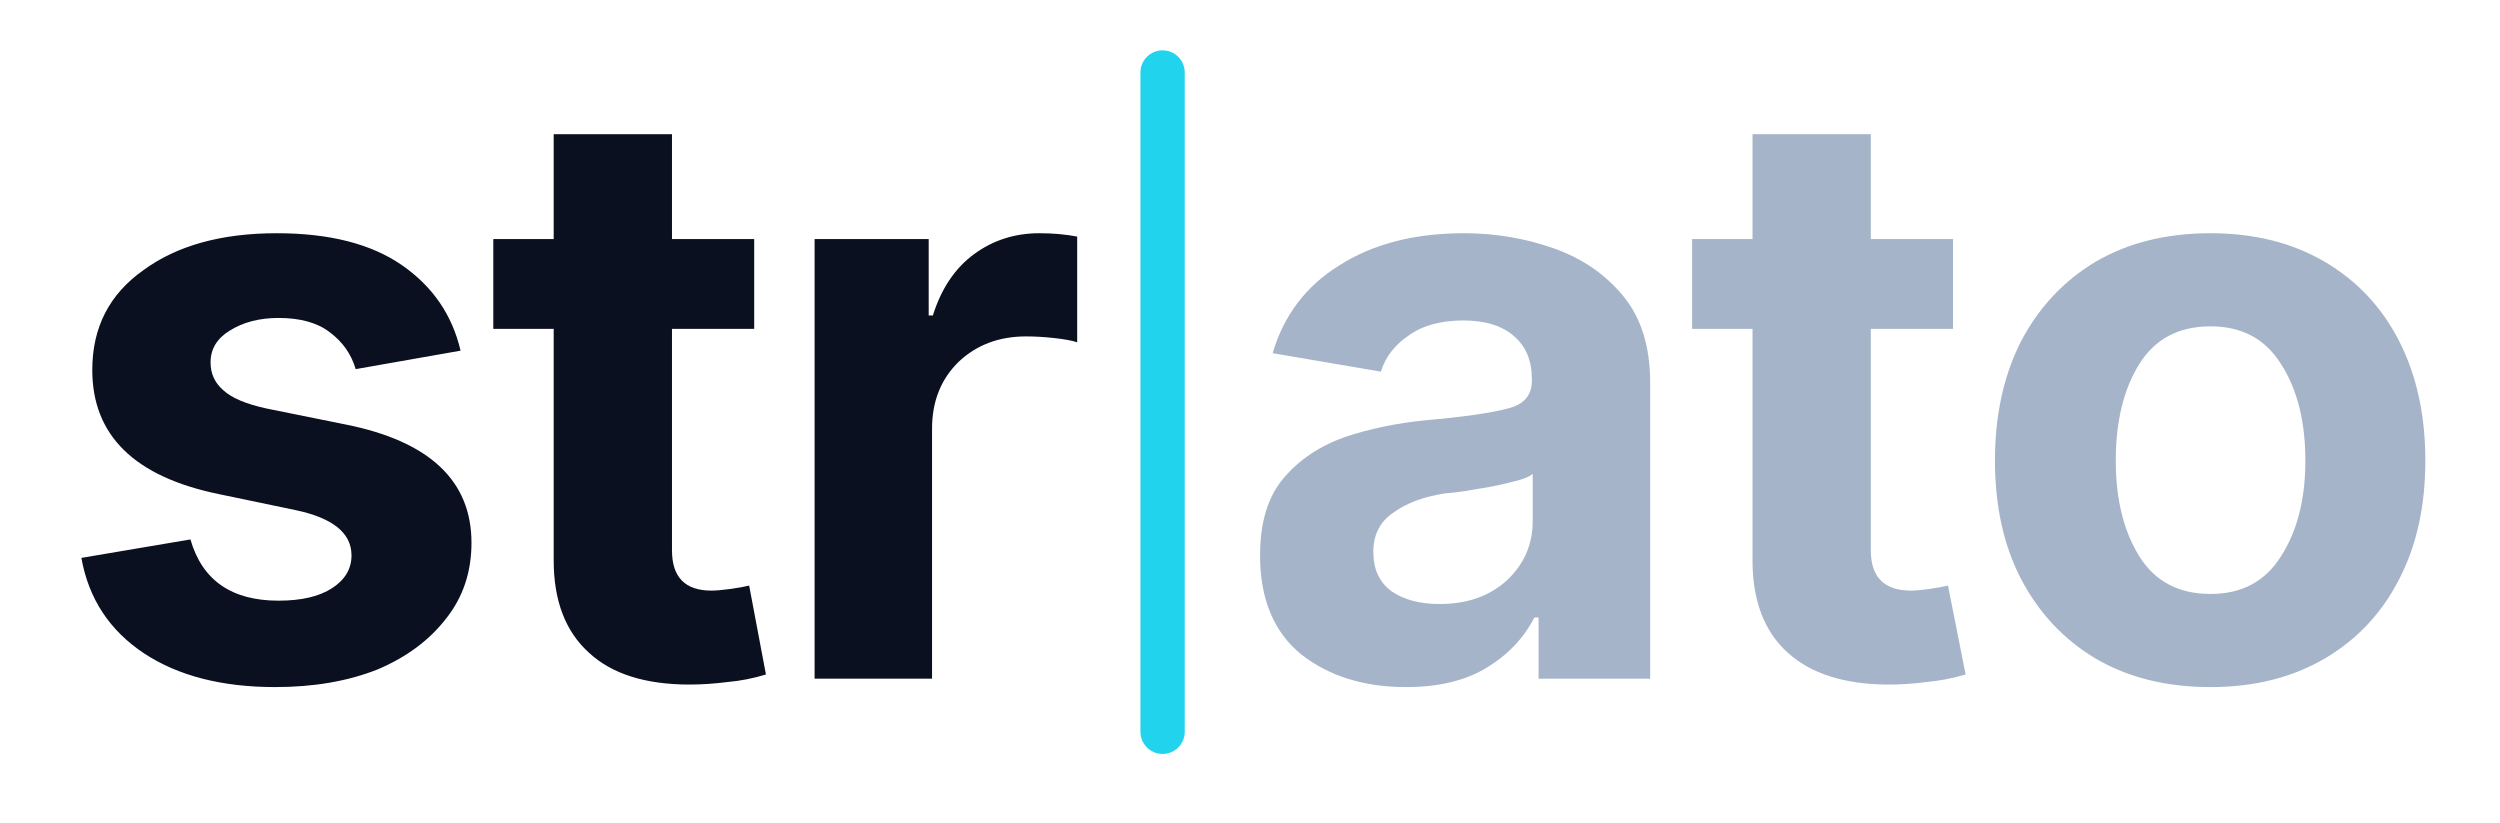
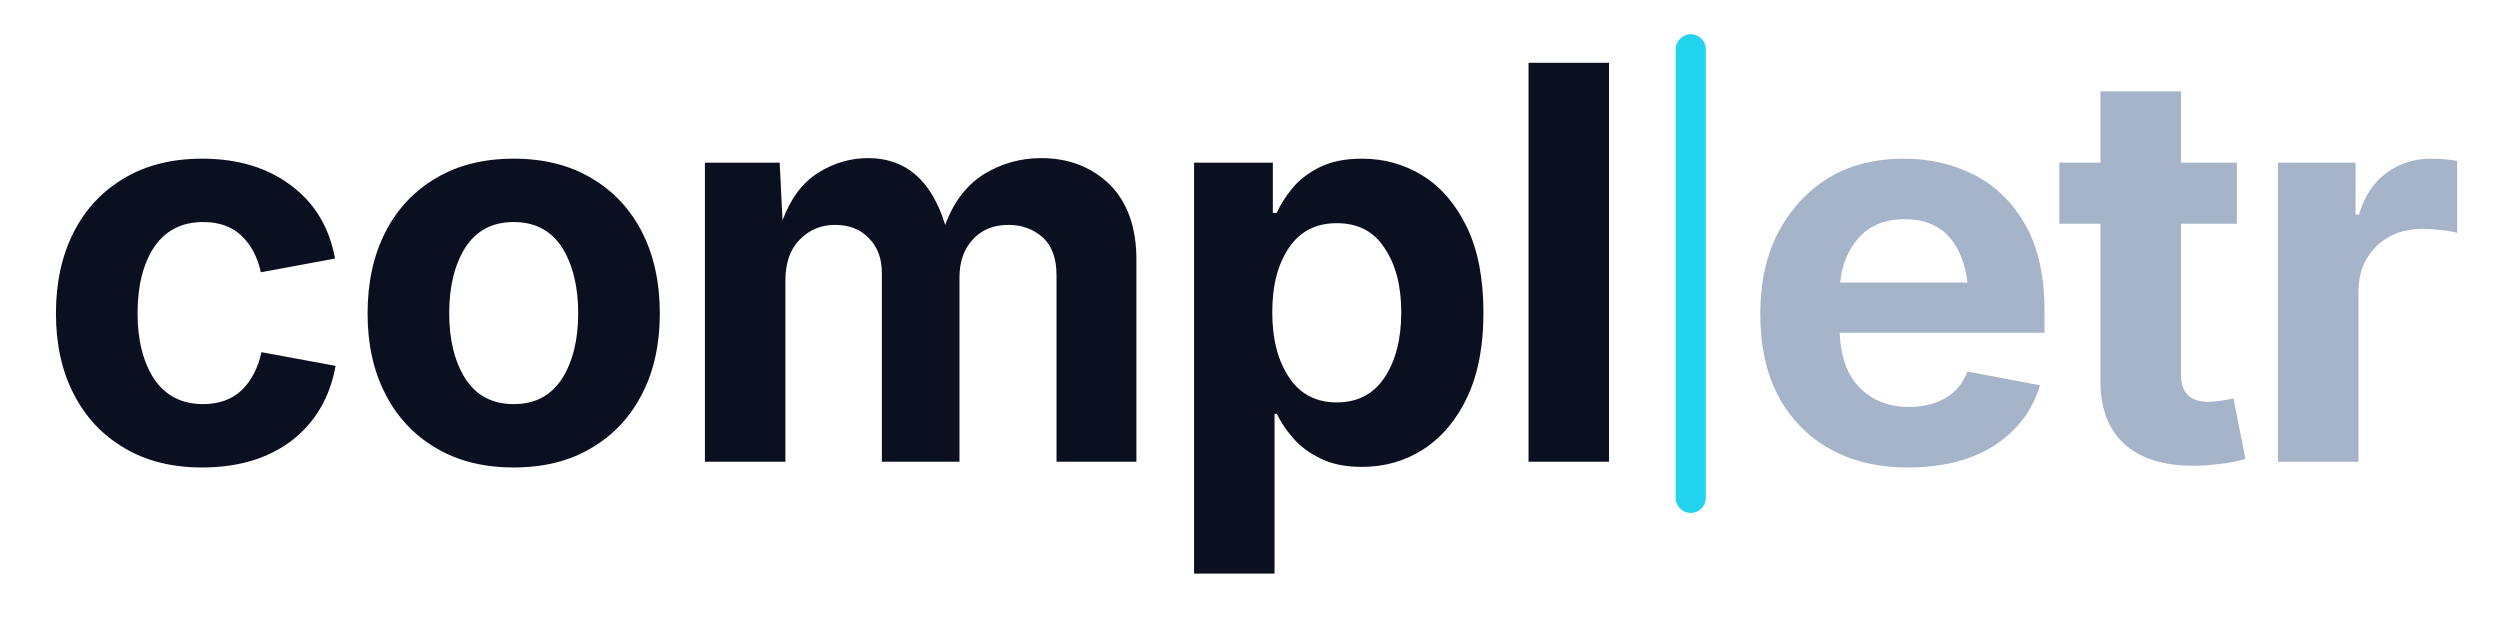
- <svg xmlns="http://www.w3.org/2000/svg" viewBox="0 0 298 98" width="298" height="98" role="img" aria-label="strato">
+ <svg xmlns="http://www.w3.org/2000/svg" viewBox="0 0 438 109" width="438" height="109" role="img" aria-label="completr">
  <defs>
    <linearGradient id="g" x1="0" y1="1" x2="1" y2="0">
      <stop offset="0" stop-color="#4F46E5" />
      <stop offset="1" stop-color="#06B6D4" />
    </linearGradient>
  </defs>
-   <path d="M32.8 81.9Q23.3 81.9 17.2 77.9Q11 73.8 9.7 66.5L22.7 64.3Q24.8 71.6 33.2 71.6Q37.3 71.6 39.6 70.1Q41.9 68.6 41.9 66.2Q41.9 62.2 35.2 60.8L26.1 58.9Q11 55.8 11 44.1Q11 36.5 17.1 32.2Q23.1 27.8 33 27.8Q42.4 27.8 47.9 31.6Q53.4 35.4 54.9 41.8L42.4 44Q41.6 41.3 39.3 39.6Q37.1 37.9 33.2 37.9Q29.8 37.9 27.4 39.4Q25.1 40.8 25.1 43.2Q25.1 45.2 26.6 46.5Q28.1 47.9 31.8 48.7L41.2 50.6Q56.2 53.6 56.2 64.7Q56.2 69.9 53.2 73.7Q50.2 77.6 45 79.8Q39.7 81.9 32.8 81.9ZM89.9 28.5V39.2H80.1V65.6Q80.1 70.4 84.8 70.4Q85.6 70.4 87.1 70.2Q88.5 70 89.3 69.8L91.3 80.4Q89 81.1 86.7 81.3Q84.3 81.6 82.2 81.6Q74.3 81.6 70.2 77.8Q66 74 66 66.8V39.2H58.8V28.5H66V16H80.1V28.5ZM97.1 80.9V28.5H110.7V37.6H111.2Q112.7 32.8 116.1 30.3Q119.5 27.8 123.9 27.8Q126.3 27.8 128.4 28.2V40.8Q127.5 40.5 125.7 40.3Q123.9 40.1 122.3 40.1Q117.5 40.1 114.3 43.1Q111.1 46.2 111.1 51.1V80.9Z" fill="#0B1020" />
-   <rect x="135.94" y="6.00" width="5.28" height="83.87" rx="2.64" fill="#22D3EE" />
-   <path d="M167.6 81.9Q160.1 81.9 155.1 78Q150.2 74 150.2 66.2Q150.2 60.3 153 57Q155.8 53.7 160.3 52.1Q164.8 50.6 169.9 50.1Q176.7 49.5 179.7 48.7Q182.6 48 182.6 45.4V45.2Q182.6 41.9 180.5 40.1Q178.4 38.2 174.4 38.2Q170.4 38.2 167.9 40Q165.4 41.7 164.6 44.3L151.7 42.1Q153.7 35.3 159.7 31.6Q165.7 27.8 174.5 27.8Q180.1 27.8 185.2 29.6Q190.3 31.4 193.5 35.3Q196.7 39.2 196.7 45.6V80.9H183.4V73.6H182.9Q181 77.3 177.2 79.6Q173.4 81.9 167.6 81.9ZM171.6 72Q176.5 72 179.6 69.2Q182.7 66.3 182.7 62.1V56.5Q181.9 57.1 180 57.5Q178.1 58 176 58.3Q173.9 58.7 172.3 58.8Q168.4 59.4 166.1 61.1Q163.7 62.7 163.7 65.8Q163.7 68.9 165.9 70.5Q168.1 72 171.6 72ZM232.8 28.5V39.2H223V65.6Q223 70.4 227.8 70.4Q228.6 70.4 230 70.2Q231.4 70 232.2 69.8L234.3 80.4Q231.9 81.1 229.6 81.3Q227.3 81.6 225.2 81.6Q217.3 81.6 213.1 77.8Q208.9 74 208.9 66.8V39.2H201.7V28.5H208.9V16H223V28.5ZM263.5 81.9Q255.6 81.9 249.8 78.5Q244.1 75.1 240.9 69Q237.8 63 237.8 54.9Q237.8 46.8 240.9 40.7Q244.1 34.6 249.8 31.2Q255.6 27.8 263.5 27.8Q271.3 27.8 277.1 31.2Q282.9 34.6 286 40.7Q289.1 46.8 289.1 54.9Q289.1 63 286 69Q282.9 75.1 277.1 78.5Q271.3 81.9 263.5 81.9ZM263.5 70.8Q269.1 70.8 271.9 66.3Q274.8 61.8 274.8 54.9Q274.8 47.9 271.9 43.4Q269.1 38.9 263.5 38.9Q257.8 38.9 255 43.4Q252.2 47.9 252.2 54.9Q252.2 61.8 255 66.3Q257.8 70.8 263.5 70.8Z" fill="#A5B4C8" />
+   <path d="M35.4 81.9Q27.5 81.9 21.8 78.5Q16 75.1 12.9 69Q9.8 63 9.8 54.9Q9.8 46.8 12.9 40.7Q16 34.6 21.8 31.2Q27.5 27.8 35.4 27.8Q44.8 27.8 51 32.5Q57.2 37.1 58.7 45.3L45.7 47.7Q44.8 43.6 42.2 41.2Q39.7 38.9 35.6 38.9Q30 38.9 27 43.3Q24.1 47.7 24.1 54.9Q24.1 61.9 27 66.4Q30 70.8 35.6 70.8Q39.7 70.8 42.3 68.4Q44.9 65.9 45.8 61.7L58.8 64.1Q57.3 72.4 51.1 77.2Q44.9 81.9 35.4 81.9ZM90 81.9Q82.1 81.9 76.4 78.5Q70.6 75.1 67.5 69Q64.4 63 64.4 54.9Q64.4 46.8 67.5 40.7Q70.6 34.6 76.4 31.2Q82.1 27.8 90 27.8Q97.9 27.8 103.6 31.2Q109.4 34.6 112.5 40.7Q115.6 46.8 115.6 54.9Q115.6 63 112.5 69Q109.4 75.1 103.6 78.5Q97.9 81.9 90 81.9ZM90 70.8Q95.6 70.8 98.5 66.3Q101.3 61.8 101.3 54.9Q101.3 47.9 98.5 43.4Q95.6 38.9 90 38.9Q84.4 38.9 81.5 43.4Q78.7 47.9 78.7 54.9Q78.7 61.8 81.5 66.3Q84.4 70.8 90 70.8ZM123.5 80.9V28.5H136.6L137.1 38.6Q139.2 32.9 143.3 30.3Q147.4 27.7 152.1 27.7Q162 27.7 165.6 39.4Q167.8 33.4 172.4 30.5Q177 27.7 182.4 27.7Q189.6 27.7 194.4 32.3Q199.1 37 199.1 45.5V80.9H185.1V48.2Q185.1 43.8 182.7 41.6Q180.2 39.4 176.7 39.4Q172.7 39.4 170.4 42Q168.1 44.5 168.1 48.6V80.9H154.5V47.8Q154.5 44 152.2 41.7Q150 39.4 146.3 39.4Q142.6 39.4 140.1 42Q137.6 44.5 137.6 49.2V80.9ZM209.2 100.5V28.5H223V37.3H223.7Q224.6 35.2 226.4 33Q228.2 30.8 231.2 29.3Q234.2 27.8 238.6 27.8Q244.5 27.8 249.3 30.8Q254.1 33.8 257 39.8Q259.9 45.8 259.9 54.8Q259.9 63.5 257.1 69.5Q254.3 75.5 249.4 78.7Q244.6 81.8 238.6 81.8Q234.3 81.8 231.3 80.3Q228.4 78.9 226.5 76.7Q224.7 74.6 223.7 72.5H223.3V100.5ZM234.2 70.5Q239.7 70.5 242.6 66.1Q245.5 61.7 245.5 54.7Q245.5 47.8 242.6 43.5Q239.8 39.1 234.2 39.1Q228.8 39.1 225.9 43.3Q222.9 47.6 222.9 54.7Q222.9 61.8 225.9 66.2Q228.8 70.5 234.2 70.5ZM281.9 11V80.9H267.8V11Z" fill="#0B1020" />
+   <rect x="293.58" y="6.00" width="5.28" height="83.87" rx="2.64" fill="#22D3EE" />
+   <path d="M334.3 81.9Q326.3 81.9 320.5 78.6Q314.7 75.3 311.5 69.3Q308.4 63.3 308.4 55Q308.4 46.8 311.5 40.8Q314.7 34.7 320.3 31.2Q325.9 27.8 333.6 27.8Q340.4 27.8 346 30.7Q351.6 33.6 354.9 39.5Q358.2 45.4 358.2 54.4V58.3H322.3Q322.6 64.8 325.9 68Q329.2 71.3 334.5 71.3Q338.2 71.3 340.9 69.7Q343.5 68.2 344.7 65.1L357.4 67.5Q355.5 74 349.5 78Q343.4 81.9 334.3 81.9ZM322.4 49.5H344.7Q344.1 44.4 341.4 41.4Q338.6 38.4 333.7 38.4Q328.7 38.4 325.8 41.5Q322.9 44.6 322.4 49.5ZM391.9 28.5V39.2H382.1V65.6Q382.1 70.4 386.9 70.4Q387.7 70.4 389.1 70.2Q390.5 70 391.3 69.8L393.4 80.4Q391 81.1 388.7 81.3Q386.4 81.6 384.3 81.6Q376.4 81.6 372.2 77.8Q368 74 368 66.8V39.2H360.8V28.5H368V16H382.1V28.5ZM399.1 80.9V28.5H412.7V37.6H413.3Q414.7 32.8 418.1 30.3Q421.5 27.8 425.9 27.8Q428.3 27.8 430.5 28.2V40.8Q429.5 40.5 427.7 40.3Q425.9 40.1 424.4 40.1Q419.5 40.1 416.4 43.1Q413.2 46.2 413.2 51.1V80.9Z" fill="#A5B4C8" />
</svg>
